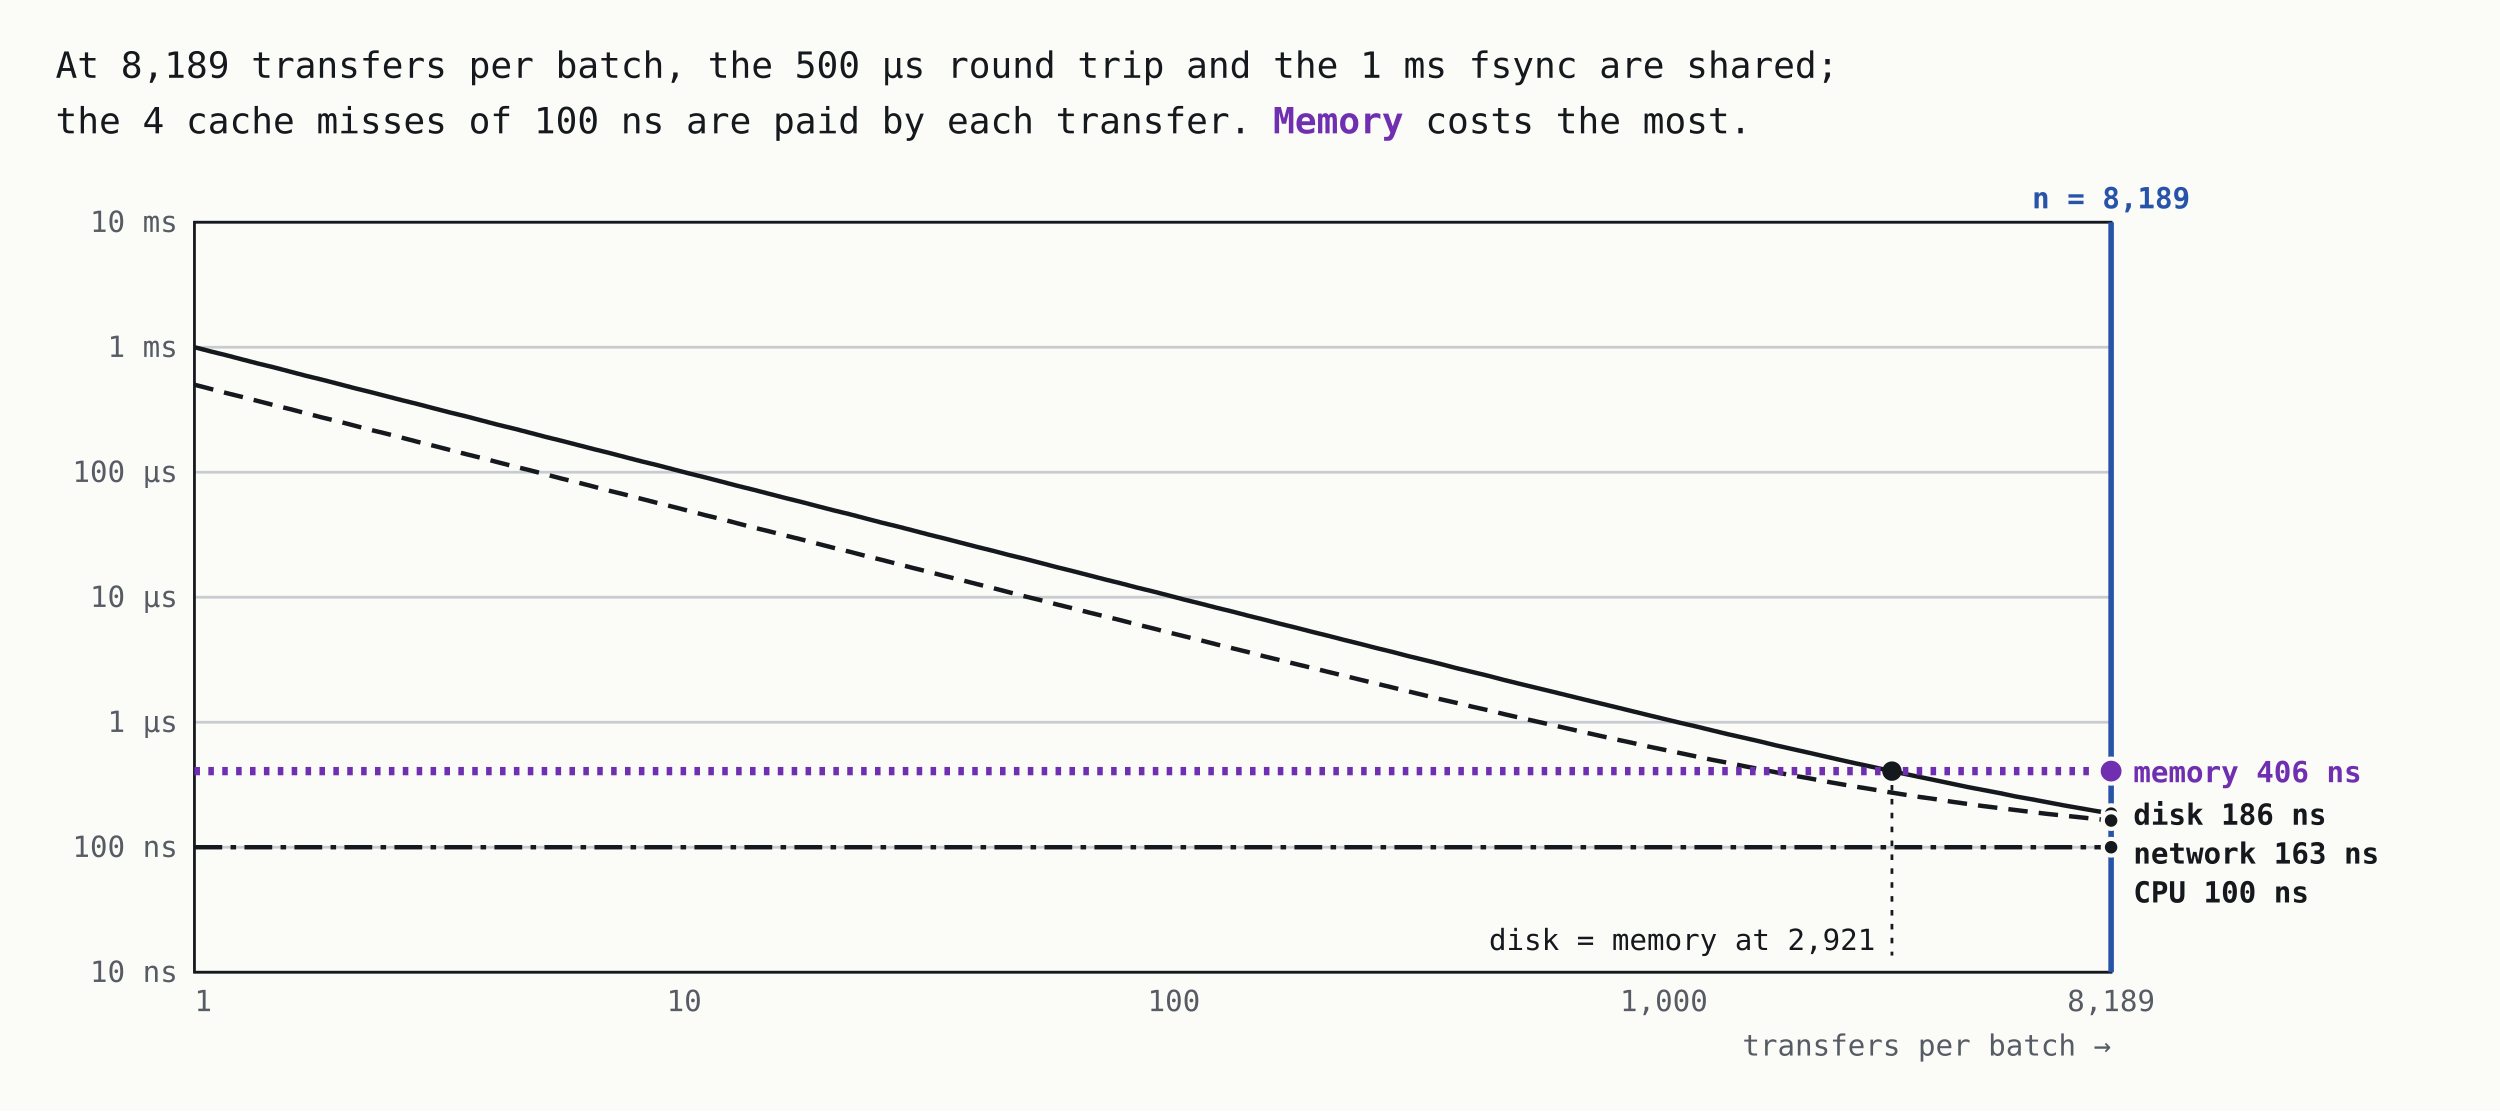
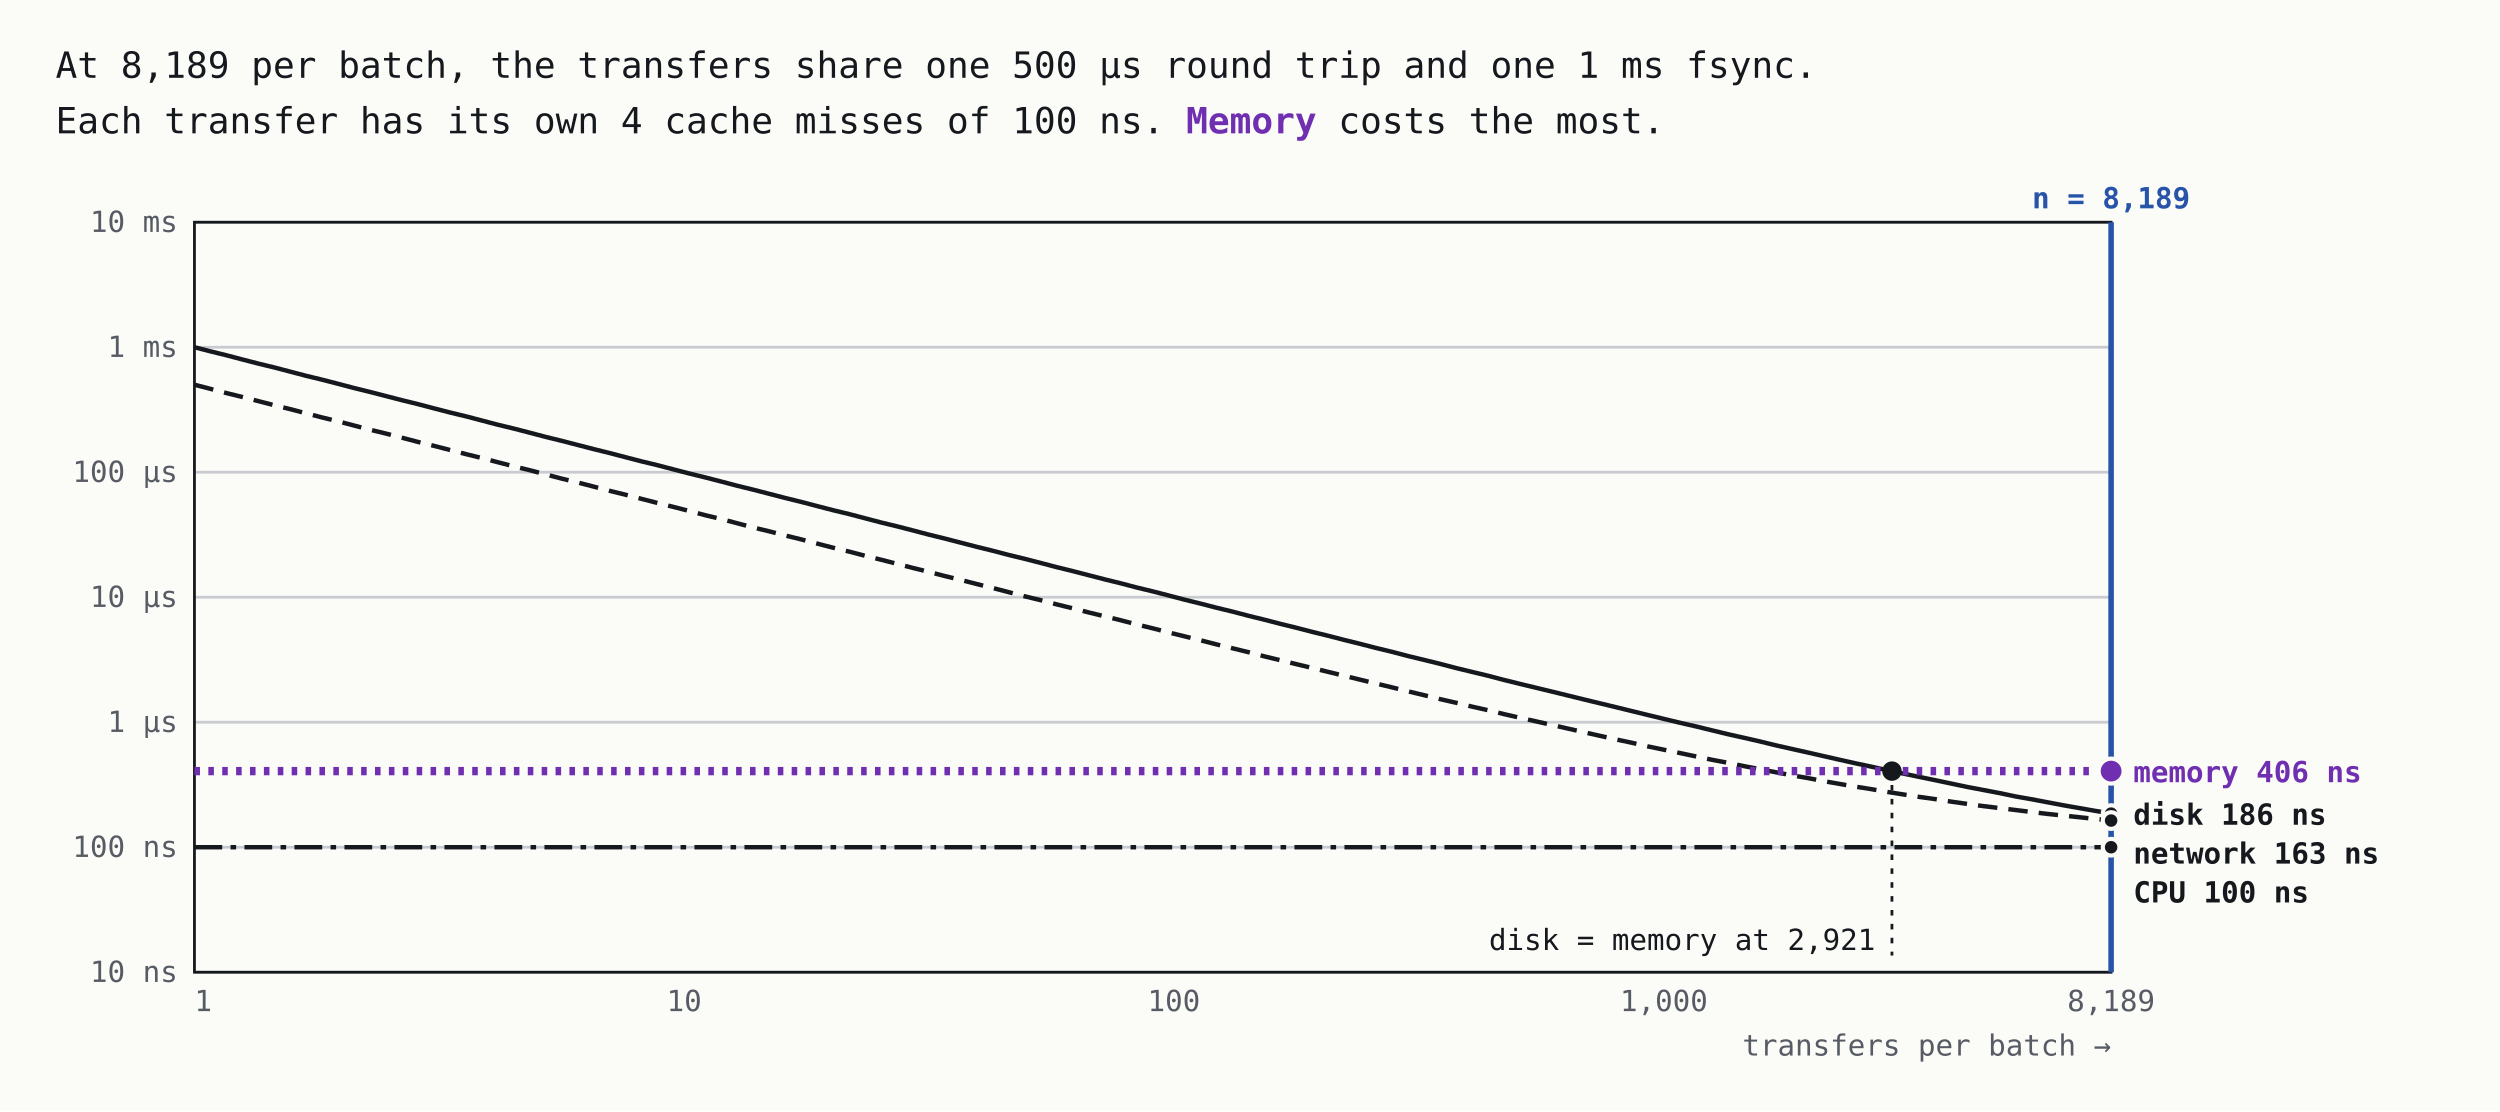
<svg xmlns="http://www.w3.org/2000/svg" viewBox="0 0 900 400" width="900" height="400" role="img" aria-label="Per-transfer cost of network, disk, memory and CPU as the batch grows from 1 to 8,189. At 8,189 per batch memory costs the most, 406 ns of 856 ns; disk and memory cross at 2,921." font-family="ui-monospace, SFMono-Regular, Menlo, Consolas, monospace">
  <rect width="900" height="400" fill="#fbfbf8" />
-   <text x="20.0" y="28.0" font-size="13" fill="#15181d" text-anchor="start" font-weight="400">At 8,189 transfers per batch, the 500 µs round trip and the 1 ms fsync are shared;</text>
-   <text x="20.0" y="48.0" font-size="13" fill="#15181d" text-anchor="start" font-weight="400">the 4 cache misses of 100 ns are paid by each transfer. <tspan fill="#6f2fb0" font-weight="700">Memory</tspan> costs the most.</text>
+   <text x="20.0" y="28.0" font-size="13" fill="#15181d" text-anchor="start" font-weight="400">At 8,189 per batch, the transfers share one 500 µs round trip and one 1 ms fsync.</text>
+   <text x="20.0" y="48.0" font-size="13" fill="#15181d" text-anchor="start" font-weight="400">Each transfer has its own 4 cache misses of 100 ns. <tspan fill="#6f2fb0" font-weight="700">Memory</tspan> costs the most.</text>
  <line x1="70" x2="760" y1="350.0" y2="350.0" stroke="#c8cbd0" />
  <text x="64.0" y="353.5" font-size="10.5" fill="#565b64" text-anchor="end" font-weight="400">10 ns</text>
  <line x1="70" x2="760" y1="305.0" y2="305.0" stroke="#c8cbd0" />
  <text x="64.0" y="308.5" font-size="10.5" fill="#565b64" text-anchor="end" font-weight="400">100 ns</text>
  <line x1="70" x2="760" y1="260.0" y2="260.0" stroke="#c8cbd0" />
  <text x="64.0" y="263.5" font-size="10.5" fill="#565b64" text-anchor="end" font-weight="400">1 µs</text>
  <line x1="70" x2="760" y1="215.0" y2="215.0" stroke="#c8cbd0" />
  <text x="64.0" y="218.5" font-size="10.5" fill="#565b64" text-anchor="end" font-weight="400">10 µs</text>
  <line x1="70" x2="760" y1="170.0" y2="170.0" stroke="#c8cbd0" />
  <text x="64.0" y="173.5" font-size="10.5" fill="#565b64" text-anchor="end" font-weight="400">100 µs</text>
  <line x1="70" x2="760" y1="125.0" y2="125.0" stroke="#c8cbd0" />
  <text x="64.0" y="128.5" font-size="10.5" fill="#565b64" text-anchor="end" font-weight="400">1 ms</text>
  <line x1="70" x2="760" y1="80.0" y2="80.0" stroke="#c8cbd0" />
  <text x="64.0" y="83.5" font-size="10.5" fill="#565b64" text-anchor="end" font-weight="400">10 ms</text>
  <text x="70.0" y="364.0" font-size="10.5" fill="#565b64" text-anchor="start" font-weight="400">1</text>
  <text x="246.3" y="364.0" font-size="10.5" fill="#565b64" text-anchor="middle" font-weight="400">10</text>
  <text x="422.6" y="364.0" font-size="10.5" fill="#565b64" text-anchor="middle" font-weight="400">100</text>
  <text x="599.0" y="364.0" font-size="10.5" fill="#565b64" text-anchor="middle" font-weight="400">1,000</text>
  <text x="760.0" y="364.0" font-size="10.5" fill="#565b64" text-anchor="middle" font-weight="400">8,189</text>
  <text x="760.0" y="380.0" font-size="10.5" fill="#565b64" text-anchor="end" font-weight="400">transfers per batch →</text>
  <rect x="70" y="80" width="690" height="270" fill="none" stroke="#15181d" />
  <polyline points="70.0,138.5 75.8,140.0 81.5,141.5 87.2,142.9 93.0,144.4 98.8,145.9 104.5,147.3 110.2,148.8 116.0,150.3 121.8,151.7 127.5,153.2 133.2,154.7 139.0,156.1 144.8,157.6 150.5,159.1 156.2,160.5 162.0,162.0 167.8,163.5 173.5,164.9 179.2,166.4 185.0,167.9 190.8,169.3 196.5,170.8 202.2,172.3 208.0,173.7 213.8,175.2 219.5,176.7 225.2,178.1 231.0,179.6 236.8,181.1 242.5,182.5 248.3,184.0 254.0,185.5 259.8,186.9 265.5,188.4 271.2,189.9 277.0,191.3 282.8,192.8 288.5,194.2 294.2,195.7 300.0,197.2 305.8,198.6 311.5,200.1 317.2,201.5 323.0,203.0 328.8,204.5 334.5,205.9 340.2,207.4 346.0,208.8 351.8,210.3 357.5,211.7 363.2,213.2 369.0,214.7 374.8,216.1 380.5,217.6 386.2,219.0 392.0,220.5 397.8,221.9 403.5,223.3 409.2,224.8 415.0,226.2 420.8,227.7 426.5,229.1 432.2,230.5 438.0,232.0 443.8,233.4 449.5,234.8 455.2,236.3 461.0,237.7 466.7,239.1 472.5,240.5 478.2,241.9 484.0,243.3 489.7,244.7 495.5,246.1 501.3,247.5 507.0,248.9 512.8,250.3 518.5,251.7 524.2,253.0 530.0,254.4 535.8,255.7 541.5,257.1 547.2,258.4 553.0,259.7 558.8,261.0 564.5,262.3 570.2,263.6 576.0,264.9 581.8,266.2 587.5,267.4 593.2,268.7 599.0,269.9 604.8,271.1 610.5,272.3 616.2,273.5 622.0,274.6 627.8,275.8 633.5,276.9 639.2,278.0 645.0,279.1 650.8,280.1 656.5,281.2 662.2,282.2 668.0,283.2 673.7,284.1 679.5,285.1 685.2,286.0 691.0,286.9 696.8,287.7 702.5,288.6 708.2,289.4 714.0,290.2 719.8,290.9 725.5,291.6 731.2,292.3 737.0,293.0 742.8,293.6 748.5,294.2 754.2,294.8 760.0,295.4" fill="none" stroke="#15181d" stroke-width="1.6" stroke-dasharray="7 4" />
  <polyline points="70.0,125.0 75.8,126.5 81.5,127.9 87.2,129.4 93.0,130.9 98.8,132.3 104.5,133.8 110.2,135.3 116.0,136.7 121.8,138.2 127.5,139.7 133.2,141.1 139.0,142.6 144.8,144.1 150.5,145.5 156.2,147.0 162.0,148.5 167.8,149.9 173.5,151.4 179.2,152.9 185.0,154.3 190.8,155.8 196.5,157.3 202.2,158.7 208.0,160.2 213.8,161.7 219.5,163.1 225.2,164.6 231.0,166.1 236.8,167.5 242.5,169.0 248.3,170.5 254.0,171.9 259.8,173.4 265.5,174.9 271.2,176.3 277.0,177.8 282.8,179.3 288.5,180.7 294.2,182.2 300.0,183.7 305.8,185.1 311.5,186.6 317.2,188.1 323.0,189.5 328.8,191.0 334.5,192.5 340.2,193.9 346.0,195.4 351.8,196.9 357.5,198.3 363.2,199.8 369.0,201.2 374.8,202.7 380.5,204.2 386.2,205.6 392.0,207.1 397.8,208.6 403.5,210.0 409.2,211.5 415.0,212.9 420.8,214.4 426.5,215.9 432.2,217.3 438.0,218.8 443.8,220.2 449.5,221.7 455.2,223.1 461.0,224.6 466.7,226.0 472.5,227.5 478.2,228.9 484.0,230.4 489.7,231.8 495.5,233.3 501.3,234.7 507.0,236.2 512.8,237.6 518.5,239.0 524.2,240.5 530.0,241.9 535.8,243.3 541.5,244.8 547.2,246.2 553.0,247.6 558.8,249.0 564.5,250.4 570.2,251.8 576.0,253.2 581.8,254.6 587.5,256.0 593.2,257.4 599.0,258.8 604.8,260.2 610.5,261.5 616.2,262.9 622.0,264.3 627.8,265.6 633.5,266.9 639.2,268.3 645.0,269.6 650.8,270.9 656.5,272.2 662.2,273.5 668.0,274.8 673.7,276.0 679.5,277.3 685.2,278.5 691.0,279.7 696.8,280.9 702.5,282.1 708.2,283.3 714.0,284.4 719.8,285.5 725.5,286.7 731.2,287.7 737.0,288.8 742.8,289.9 748.5,290.9 754.2,291.9 760.0,292.9" fill="none" stroke="#15181d" stroke-width="1.6" />
  <polyline points="70.0,277.6 75.8,277.6 81.5,277.6 87.2,277.6 93.0,277.6 98.8,277.6 104.5,277.6 110.2,277.6 116.0,277.6 121.8,277.6 127.5,277.6 133.2,277.6 139.0,277.6 144.8,277.6 150.5,277.6 156.2,277.6 162.0,277.6 167.8,277.6 173.5,277.6 179.2,277.6 185.0,277.6 190.8,277.6 196.5,277.6 202.2,277.6 208.0,277.6 213.8,277.6 219.5,277.6 225.2,277.6 231.0,277.6 236.8,277.6 242.5,277.6 248.3,277.6 254.0,277.6 259.8,277.6 265.5,277.6 271.2,277.6 277.0,277.6 282.8,277.6 288.5,277.6 294.2,277.6 300.0,277.6 305.8,277.6 311.5,277.6 317.2,277.6 323.0,277.6 328.8,277.6 334.5,277.6 340.2,277.6 346.0,277.6 351.8,277.6 357.5,277.6 363.2,277.6 369.0,277.6 374.8,277.6 380.5,277.6 386.2,277.6 392.0,277.6 397.8,277.6 403.5,277.6 409.2,277.6 415.0,277.6 420.8,277.6 426.5,277.6 432.2,277.6 438.0,277.6 443.8,277.6 449.5,277.6 455.2,277.6 461.0,277.6 466.7,277.6 472.5,277.6 478.2,277.6 484.0,277.6 489.7,277.6 495.5,277.6 501.3,277.6 507.0,277.6 512.8,277.6 518.5,277.6 524.2,277.6 530.0,277.6 535.8,277.6 541.5,277.6 547.2,277.6 553.0,277.6 558.8,277.6 564.5,277.6 570.2,277.6 576.0,277.6 581.8,277.6 587.5,277.6 593.2,277.6 599.0,277.6 604.8,277.6 610.5,277.6 616.2,277.6 622.0,277.6 627.8,277.6 633.5,277.6 639.2,277.6 645.0,277.6 650.8,277.6 656.5,277.6 662.2,277.6 668.0,277.6 673.7,277.6 679.5,277.6 685.2,277.6 691.0,277.6 696.8,277.6 702.5,277.6 708.2,277.6 714.0,277.6 719.8,277.6 725.5,277.6 731.2,277.6 737.0,277.6 742.8,277.6 748.5,277.6 754.2,277.6 760.0,277.6" fill="none" stroke="#6f2fb0" stroke-width="3" stroke-dasharray="2 3" />
  <polyline points="70.0,305.0 75.8,305.0 81.5,305.0 87.2,305.0 93.0,305.0 98.8,305.0 104.5,305.0 110.2,305.0 116.0,305.0 121.8,305.0 127.5,305.0 133.2,305.0 139.0,305.0 144.8,305.0 150.5,305.0 156.2,305.0 162.0,305.0 167.8,305.0 173.5,305.0 179.2,305.0 185.0,305.0 190.8,305.0 196.5,305.0 202.2,305.0 208.0,305.0 213.8,305.0 219.5,305.0 225.2,305.0 231.0,305.0 236.8,305.0 242.5,305.0 248.3,305.0 254.0,305.0 259.8,305.0 265.5,305.0 271.2,305.0 277.0,305.0 282.8,305.0 288.5,305.0 294.2,305.0 300.0,305.0 305.8,305.0 311.5,305.0 317.2,305.0 323.0,305.0 328.8,305.0 334.5,305.0 340.2,305.0 346.0,305.0 351.8,305.0 357.5,305.0 363.2,305.0 369.0,305.0 374.8,305.0 380.5,305.0 386.2,305.0 392.0,305.0 397.8,305.0 403.5,305.0 409.2,305.0 415.0,305.0 420.8,305.0 426.5,305.0 432.2,305.0 438.0,305.0 443.8,305.0 449.5,305.0 455.2,305.0 461.0,305.0 466.7,305.0 472.5,305.0 478.2,305.0 484.0,305.0 489.7,305.0 495.5,305.0 501.3,305.0 507.0,305.0 512.8,305.0 518.5,305.0 524.2,305.0 530.0,305.0 535.8,305.0 541.5,305.0 547.2,305.0 553.0,305.0 558.8,305.0 564.5,305.0 570.2,305.0 576.0,305.0 581.8,305.0 587.5,305.0 593.2,305.0 599.0,305.0 604.8,305.0 610.5,305.0 616.2,305.0 622.0,305.0 627.8,305.0 633.5,305.0 639.2,305.0 645.0,305.0 650.8,305.0 656.5,305.0 662.2,305.0 668.0,305.0 673.7,305.0 679.5,305.0 685.2,305.0 691.0,305.0 696.8,305.0 702.5,305.0 708.2,305.0 714.0,305.0 719.8,305.0 725.5,305.0 731.2,305.0 737.0,305.0 742.8,305.0 748.5,305.0 754.2,305.0 760.0,305.0" fill="none" stroke="#15181d" stroke-width="1.6" stroke-dasharray="10 3 2 3" />
  <line x1="681.1" x2="681.1" y1="277.6" y2="344" stroke="#15181d" stroke-dasharray="2 3" />
  <circle cx="681.1" cy="277.6" r="3.5" fill="#15181d" />
  <text x="675.1" y="342.0" font-size="10.5" fill="#15181d" text-anchor="end" font-weight="400">disk = memory at 2,921</text>
  <line x1="760.0" x2="760.0" y1="80" y2="350" stroke="#2753a8" stroke-width="2" />
  <text x="760.0" y="75.0" font-size="10.5" fill="#2753a8" text-anchor="middle" font-weight="700">n = 8,189</text>
  <circle cx="760.0" cy="277.6" r="4.5" fill="#6f2fb0" stroke="#fbfbf8" stroke-width="1.5" />
  <text x="768.0" y="281.6" font-size="10.5" fill="#6f2fb0" text-anchor="start" font-weight="700">memory 406 ns</text>
  <circle cx="760.0" cy="292.9" r="3" fill="#15181d" stroke="#fbfbf8" stroke-width="1.5" />
  <text x="768.0" y="296.9" font-size="10.5" fill="#15181d" text-anchor="start" font-weight="700">disk 186 ns</text>
  <circle cx="760.0" cy="295.4" r="3" fill="#15181d" stroke="#fbfbf8" stroke-width="1.5" />
  <text x="768.0" y="310.9" font-size="10.5" fill="#15181d" text-anchor="start" font-weight="700">network 163 ns</text>
  <circle cx="760.0" cy="305.0" r="3" fill="#15181d" stroke="#fbfbf8" stroke-width="1.5" />
  <text x="768.0" y="324.9" font-size="10.5" fill="#15181d" text-anchor="start" font-weight="700">CPU 100 ns</text>
</svg>
